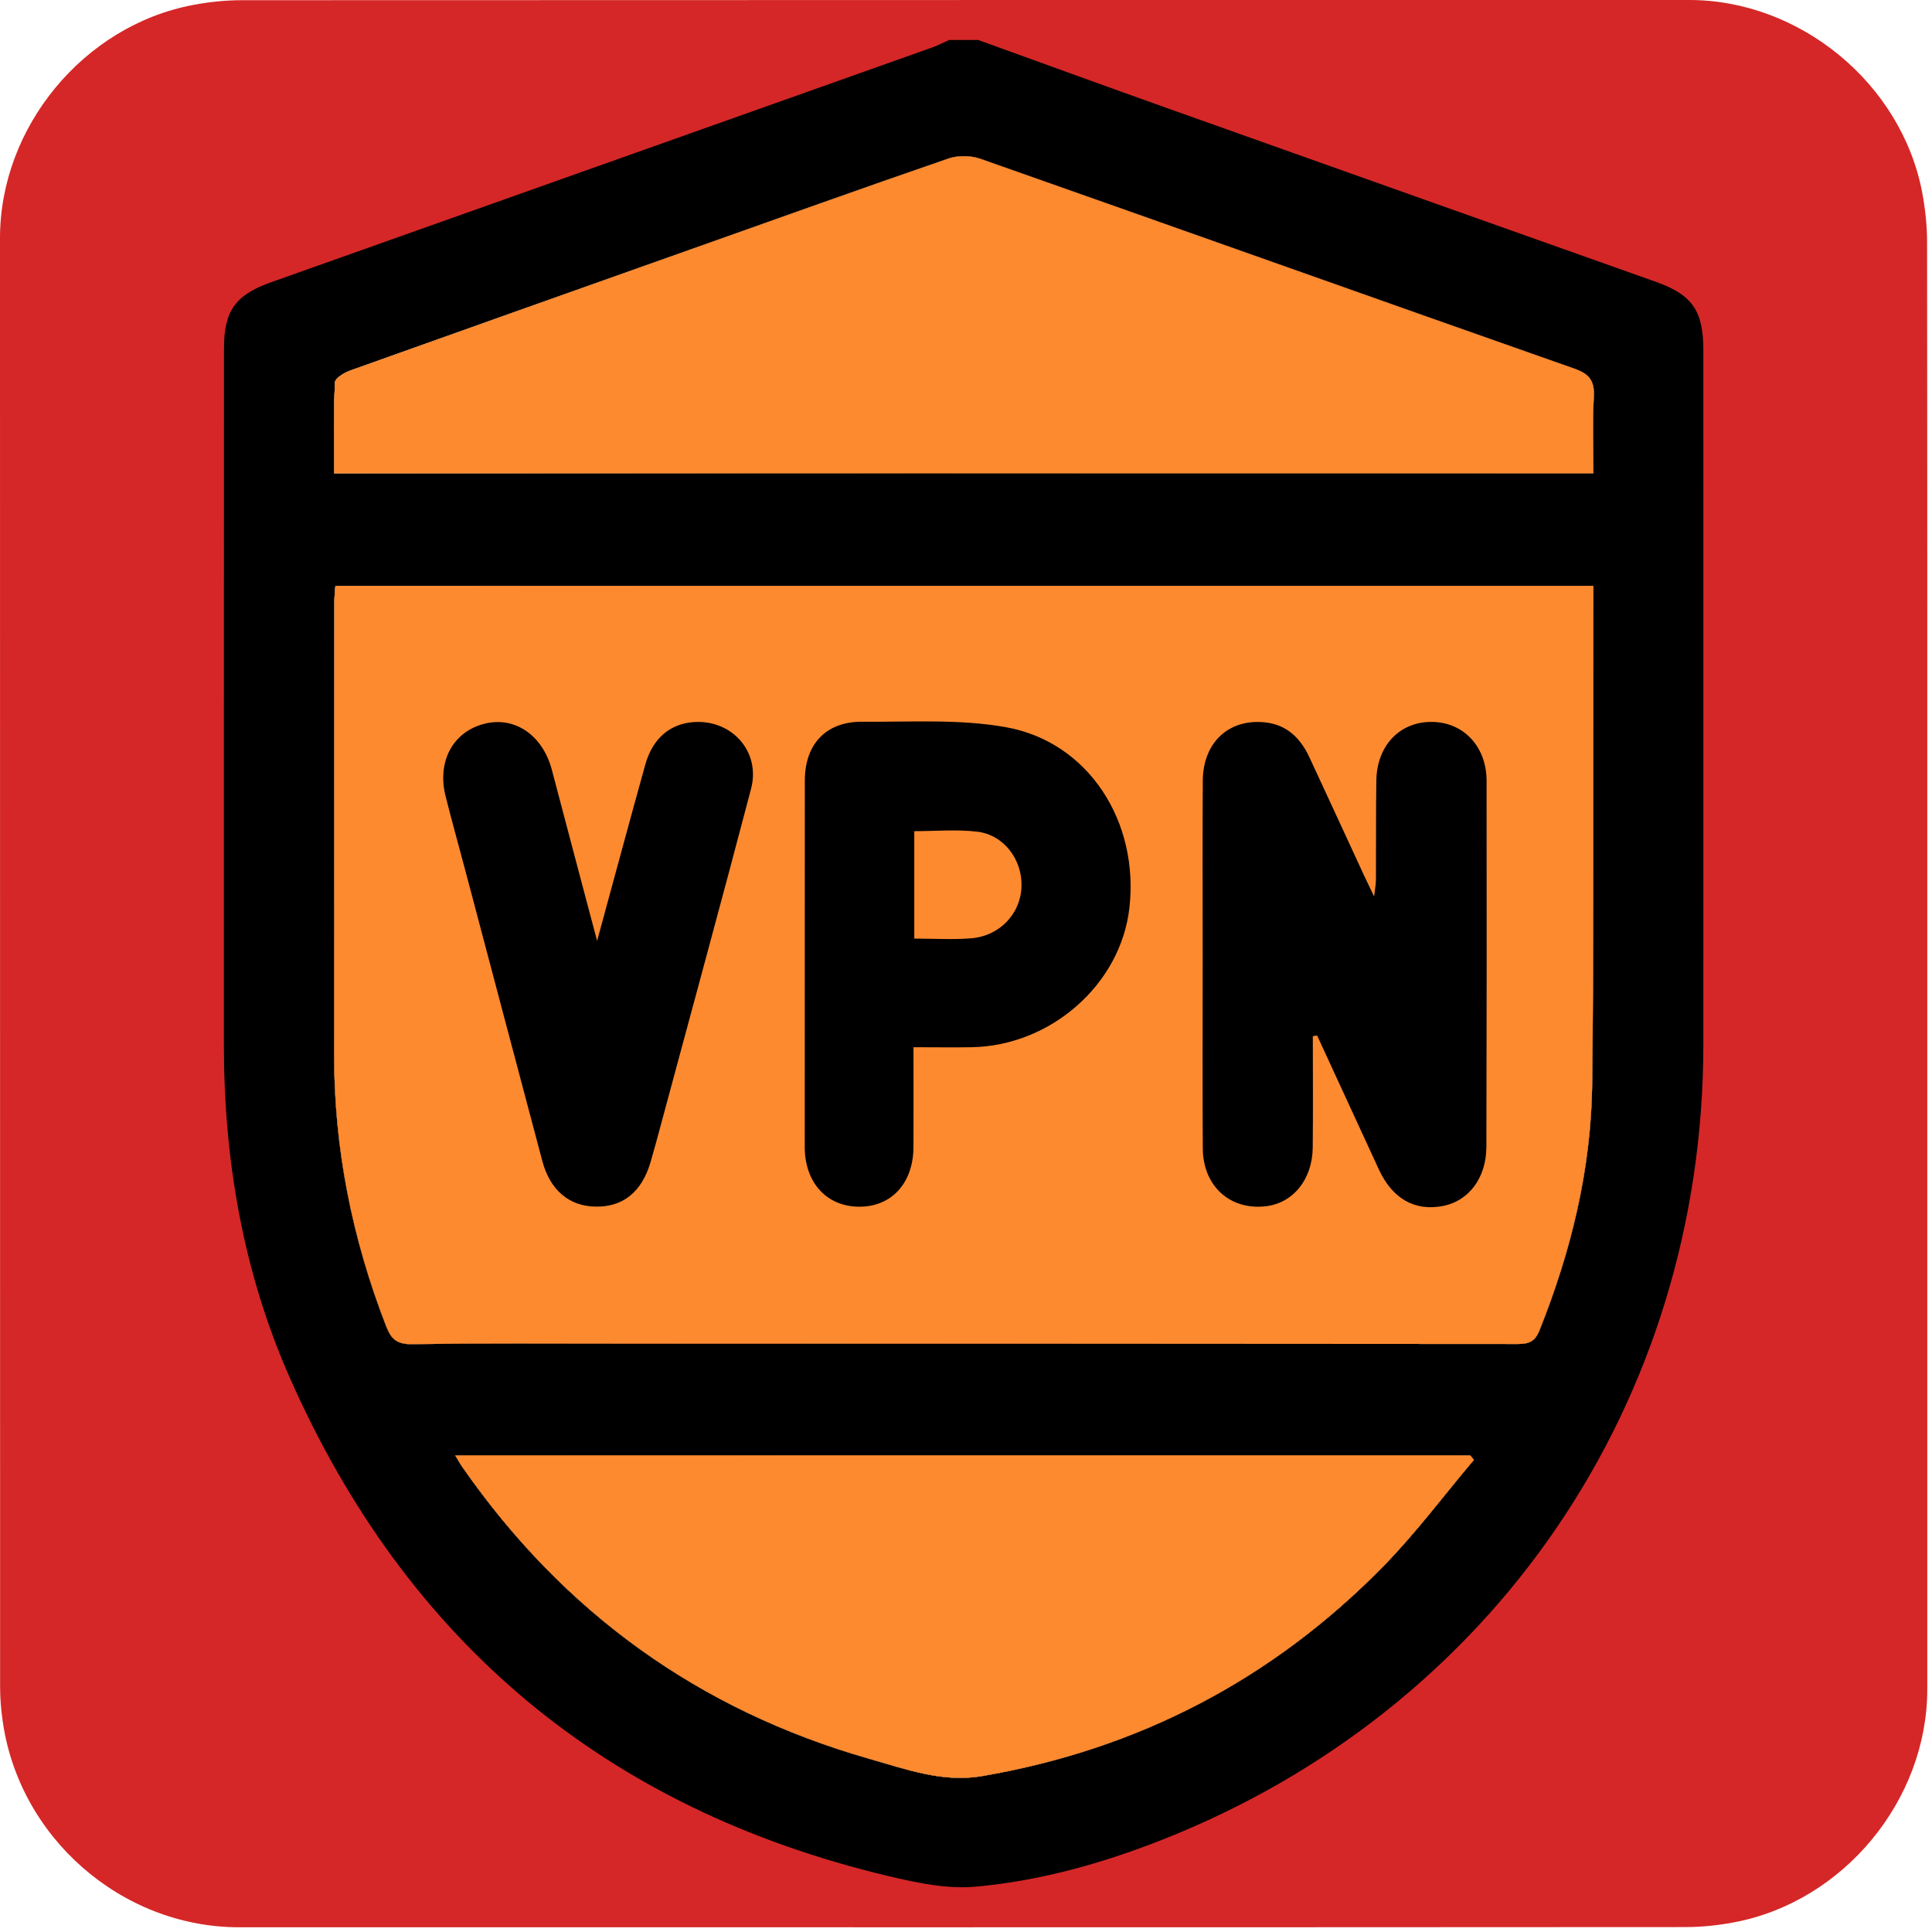
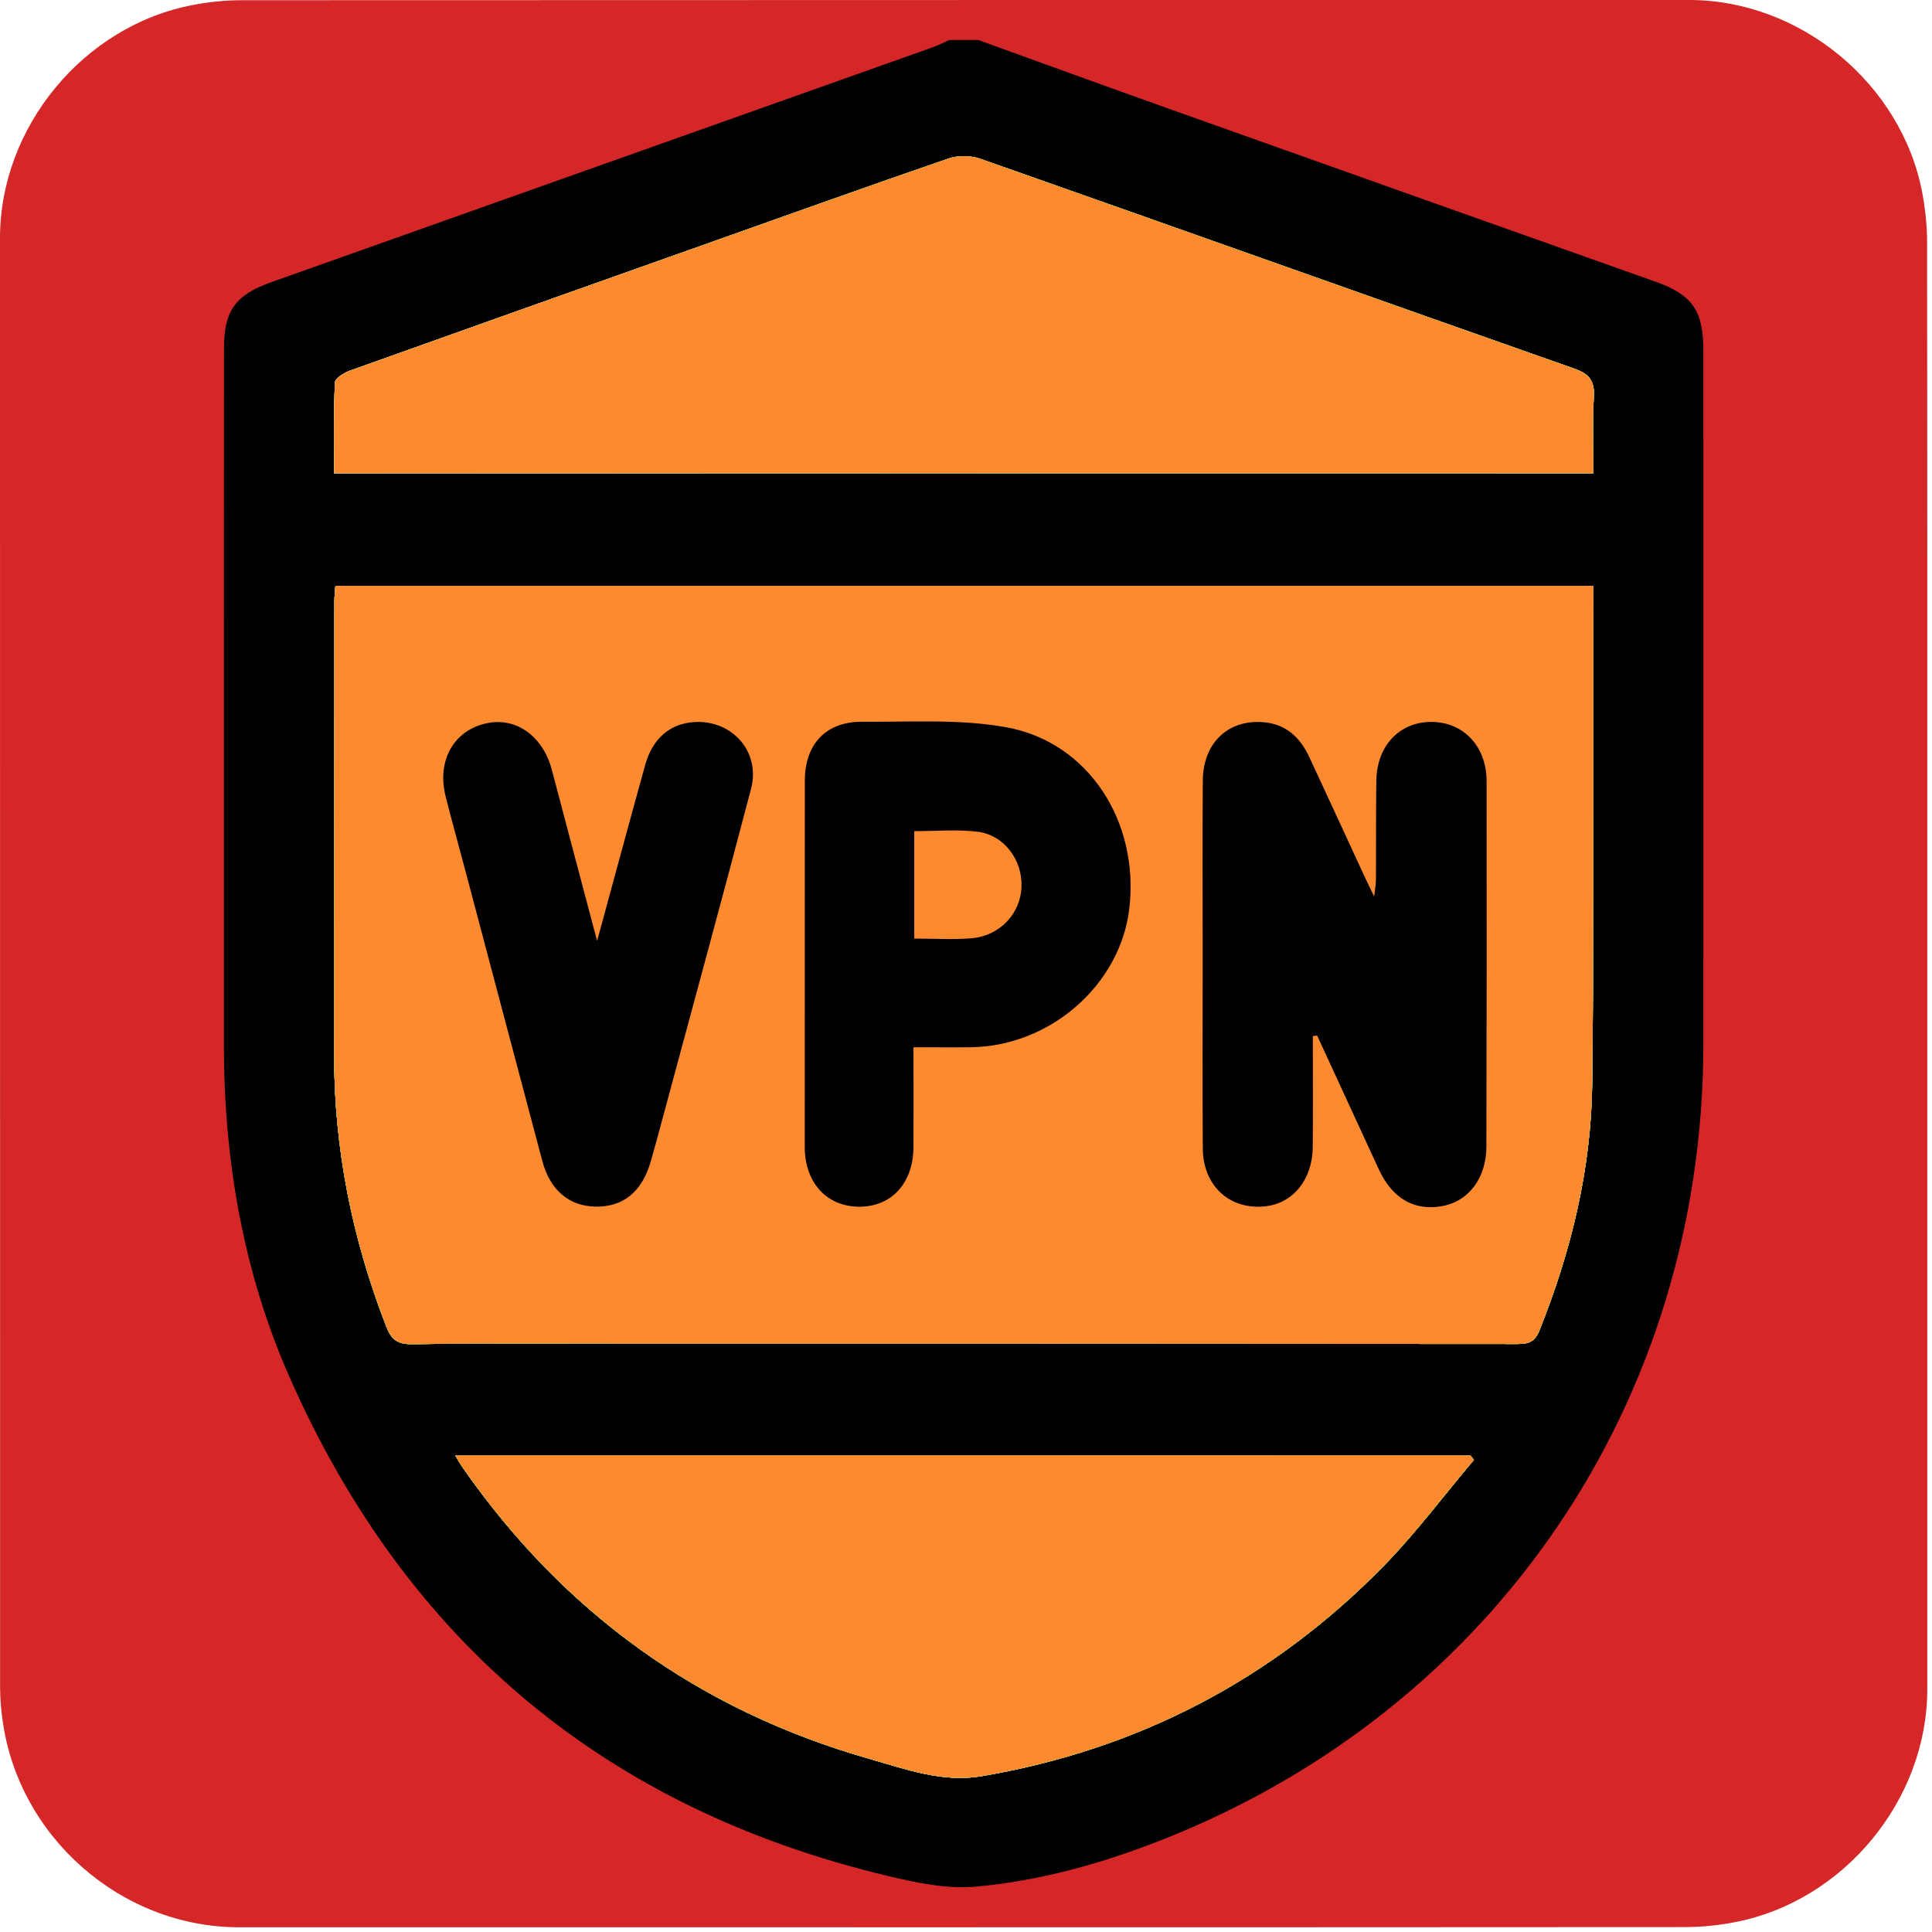
<svg xmlns="http://www.w3.org/2000/svg" id="vpn" viewBox="0 0 769 769" width="500" height="500" shape-rendering="geometricPrecision" text-rendering="geometricPrecision">
  <style>
    @keyframes shine_gradient5_f_o{0%,53.333%{fill-opacity:1}60%,to{fill-opacity:0}}@keyframes shine_gradient4_f_o{0%,50%{fill-opacity:1}56.667%,to{fill-opacity:0}}@keyframes shine_gradient3_f_o{0%,46.667%{fill-opacity:1}53.333%,to{fill-opacity:0}}@keyframes shine_gradient2_f_o{0%,43.333%{fill-opacity:1}50%,to{fill-opacity:0}}@keyframes shine_gradient1_f_o{0%,40%{fill-opacity:1}46.667%,to{fill-opacity:0}}#shine_gradient5{animation:shine_gradient5_f_o 3000ms linear infinite normal forwards}#shine_gradient4{animation:shine_gradient4_f_o 3000ms linear infinite normal forwards}#shine_gradient3{animation:shine_gradient3_f_o 3000ms linear infinite normal forwards}#shine_gradient2{animation:shine_gradient2_f_o 3000ms linear infinite normal forwards}#shine_gradient1{animation:shine_gradient1_f_o 3000ms linear infinite normal forwards}
  </style>
  <defs>
    <linearGradient id="shine_gradient5-fill" x1=".421" y1=".408" x2=".881" y2=".796" spreadMethod="pad" gradientUnits="objectBoundingBox">
      <stop id="shine_gradient5-fill-0" offset="0%" stop-color="#FFDEC5" />
-       <stop id="shine_gradient5-fill-1" offset="100%" stop-color="##2FE467" />
+       <stop id="shine_gradient5-fill-1" offset="100%" stop-color="#2FE467" />
    </linearGradient>
    <linearGradient id="shine_gradient4-fill" x1=".04" y1=".133" x2=".527" y2=".53" spreadMethod="reflect" gradientUnits="objectBoundingBox">
      <stop id="shine_gradient4-fill-0" offset="0%" stop-color="#FFDEC5" />
-       <stop id="shine_gradient4-fill-1" offset="100%" stop-color="##2FE467" />
+       <stop id="shine_gradient4-fill-1" offset="100%" stop-color="#2FE467" />
    </linearGradient>
    <linearGradient id="shine_gradient3-fill" x1=".741" y1=".68" x2="1.231" y2="1.067" spreadMethod="reflect" gradientUnits="objectBoundingBox">
      <stop id="shine_gradient3-fill-0" offset="0%" stop-color="#FFDEC5" />
-       <stop id="shine_gradient3-fill-1" offset="100%" stop-color="##2FE467" />
+       <stop id="shine_gradient3-fill-1" offset="100%" stop-color="#2FE467" />
    </linearGradient>
    <linearGradient id="shine_gradient2-fill" x1="-.265" y1="-.096" x2=".332" y2=".369" spreadMethod="pad" gradientUnits="objectBoundingBox">
      <stop id="shine_gradient2-fill-0" offset="0%" stop-color="#FFDEC5" />
-       <stop id="shine_gradient2-fill-1" offset="100%" stop-color="##2FE467" />
+       <stop id="shine_gradient2-fill-1" offset="100%" stop-color="#2FE467" />
    </linearGradient>
  </defs>
  <g id="background" transform="matrix(4 0 0 4 -796.72 -2313.48)">
    <path id="square" d="M390.96 674.28v72.19c0 11.03-8.32 21.11-19.18 23.18-1.61.31-3.27.48-4.9.48-47.97.03-95.93.02-143.9.02-11.76 0-22.02-9.02-23.56-20.72a23.27 23.27 0 01-.23-3.12c-.01-48.09-.01-96.18-.01-144.26 0-11.03 8.32-21.12 19.18-23.18 1.61-.31 3.27-.48 4.9-.48 48.01-.02 96.02-.02 144.02-.02 11.03 0 21.13 8.33 23.18 19.18.3 1.61.48 3.27.48 4.9.03 23.94.02 47.89.02 71.83z" fill="#D52727" stroke="none" stroke-width="1" />
  </g>
  <g id="shield_top" transform="matrix(4 0 0 4 -796.69 -2313.45)">
    <g id="shield_group" stroke="none" stroke-width="1">
      <path id="shield_border" d="M296.51 582.34c6.33 2.29 12.65 4.59 18.99 6.85 16.13 5.75 32.27 11.47 48.4 17.2 3.67 1.3 4.77 2.88 4.77 6.82 0 23.04.01 46.09 0 69.13-.03 35.52-20.85 66.1-53.89 79.11-5.97 2.35-12.15 4.08-18.53 4.65-2.84.26-5.84-.38-8.67-1.05-28.08-6.68-47.98-23.29-59.61-49.68-4.61-10.47-6.51-21.57-6.52-32.99-.01-23.1.01-46.21.01-69.31 0-3.8 1.12-5.36 4.74-6.64 21.94-7.79 43.88-15.58 65.81-23.37.55-.2 1.07-.48 1.61-.72h2.89z" fill="#000" />
      <path id="shine_gradient6" d="M244.46 723.18c.32.52.51.87.74 1.2 10.05 14.43 23.5 24.14 40.41 28.98 3.65 1.04 7.35 2.41 11.23 1.75 15.57-2.65 28.95-9.62 40-20.9 3.23-3.3 6.01-7.04 9-10.58-.13-.15-.25-.3-.38-.45h-101zm-12.03-97.72h125.3c0-2.6-.1-5.11.04-7.59.09-1.57-.41-2.29-1.93-2.82-19.71-6.93-39.39-13.95-59.1-20.88-.96-.34-2.24-.36-3.19-.03-8.57 2.95-17.11 6.02-25.66 9.05-11.3 4.01-22.61 8.02-33.9 12.06-.59.21-1.47.76-1.49 1.19-.13 2.97-.07 5.95-.07 9.02zm125.3 11.2H232.55c-.04.57-.1 1.04-.1 1.5-.01 15.02-.01 30.04-.03 45.06-.02 9.38 1.79 18.39 5.18 27.12.5 1.3 1.1 1.8 2.57 1.78 7-.1 14-.05 21.01-.05 29.68 0 59.37 0 89.05.03 1.09 0 1.69-.25 2.13-1.35 3.16-7.89 5.15-16.05 5.25-24.56.15-12.63.09-25.25.11-37.88.01-3.83.01-7.66.01-11.65z" fill="#FE8A30" />
      <path id="shine_gradient5" d="M244.46 723.18c.32.52.51.87.74 1.2 10.05 14.43 23.5 24.14 40.41 28.98 3.65 1.04 7.35 2.41 11.23 1.75 15.57-2.65 28.95-9.62 40-20.9 3.23-3.3 6.01-7.04 9-10.58-.13-.15-.25-.3-.38-.45h-101zm-12.03-97.72h125.3c0-2.6-.1-5.11.04-7.59.09-1.57-.41-2.29-1.93-2.82-19.71-6.93-39.39-13.95-59.1-20.88-.96-.34-2.24-.36-3.19-.03-8.57 2.95-17.11 6.02-25.66 9.05-11.3 4.01-22.61 8.02-33.9 12.06-.59.21-1.47.76-1.49 1.19-.13 2.97-.07 5.95-.07 9.02zm125.3 11.2H232.55c-.04.57-.1 1.04-.1 1.5-.01 15.02-.01 30.04-.03 45.06-.02 9.38 1.79 18.39 5.18 27.12.5 1.3 1.1 1.8 2.57 1.78 7-.1 14-.05 21.01-.05 29.68 0 59.37 0 89.05.03 1.09 0 1.69-.25 2.13-1.35 3.16-7.89 5.15-16.05 5.25-24.56.15-12.63.09-25.25.11-37.88.01-3.83.01-7.66.01-11.65z" fill="url(#shine_gradient5-fill)" />
      <path id="shine_gradient4" d="M244.46 723.18c.32.52.51.87.74 1.2 10.05 14.43 23.5 24.14 40.41 28.98 3.65 1.04 7.35 2.41 11.23 1.75 15.57-2.65 28.95-9.62 40-20.9 3.23-3.3 6.01-7.04 9-10.58-.13-.15-.25-.3-.38-.45h-101zm-12.03-97.72h125.3c0-2.6-.1-5.11.04-7.59.09-1.57-.41-2.29-1.93-2.82-19.71-6.93-39.39-13.95-59.1-20.88-.96-.34-2.24-.36-3.19-.03-8.57 2.95-17.11 6.02-25.66 9.05-11.3 4.01-22.61 8.02-33.9 12.06-.59.21-1.47.76-1.49 1.19-.13 2.97-.07 5.95-.07 9.02zm125.3 11.2H232.55c-.04.57-.1 1.04-.1 1.5-.01 15.02-.01 30.04-.03 45.06-.02 9.38 1.79 18.39 5.18 27.12.5 1.3 1.1 1.8 2.57 1.78 7-.1 14-.05 21.01-.05 29.68 0 59.37 0 89.05.03 1.09 0 1.69-.25 2.13-1.35 3.16-7.89 5.15-16.05 5.25-24.56.15-12.63.09-25.25.11-37.88.01-3.83.01-7.66.01-11.65z" fill="url(#shine_gradient4-fill)" />
      <path id="shine_gradient3" d="M244.46 723.18c.32.52.51.87.74 1.2 10.05 14.43 23.5 24.14 40.41 28.98 3.65 1.04 7.35 2.41 11.23 1.75 15.57-2.65 28.95-9.62 40-20.9 3.23-3.3 6.01-7.04 9-10.58-.13-.15-.25-.3-.38-.45h-101zm-12.03-97.72h125.3c0-2.6-.1-5.11.04-7.59.09-1.57-.41-2.29-1.93-2.82-19.71-6.93-39.39-13.95-59.1-20.88-.96-.34-2.24-.36-3.19-.03-8.57 2.95-17.11 6.02-25.66 9.05-11.3 4.01-22.61 8.02-33.9 12.06-.59.21-1.47.76-1.49 1.19-.13 2.97-.07 5.95-.07 9.02zm125.3 11.2H232.55c-.04.57-.1 1.04-.1 1.5-.01 15.02-.01 30.04-.03 45.06-.02 9.38 1.79 18.39 5.18 27.12.5 1.3 1.1 1.8 2.57 1.78 7-.1 14-.05 21.01-.05 29.68 0 59.37 0 89.05.03 1.09 0 1.69-.25 2.13-1.35 3.16-7.89 5.15-16.05 5.25-24.56.15-12.63.09-25.25.11-37.88.01-3.83.01-7.66.01-11.65z" fill="url(#shine_gradient3-fill)" />
      <path id="shine_gradient2" d="M244.46 723.18c.32.52.51.87.74 1.2 10.05 14.43 23.5 24.14 40.41 28.98 3.65 1.04 7.35 2.41 11.23 1.75 15.57-2.65 28.95-9.62 40-20.9 3.23-3.3 6.01-7.04 9-10.58-.13-.15-.25-.3-.38-.45h-101zm-12.03-97.72h125.3c0-2.6-.1-5.11.04-7.59.09-1.57-.41-2.29-1.93-2.82-19.71-6.93-39.39-13.95-59.1-20.88-.96-.34-2.24-.36-3.19-.03-8.57 2.95-17.11 6.02-25.66 9.05-11.3 4.01-22.61 8.02-33.9 12.06-.59.21-1.47.76-1.49 1.19-.13 2.97-.07 5.95-.07 9.02zm125.3 11.2H232.55c-.04.57-.1 1.04-.1 1.5-.01 15.02-.01 30.04-.03 45.06-.02 9.38 1.79 18.39 5.18 27.12.5 1.3 1.1 1.8 2.57 1.78 7-.1 14-.05 21.01-.05 29.68 0 59.37 0 89.05.03 1.09 0 1.69-.25 2.13-1.35 3.16-7.89 5.15-16.05 5.25-24.56.15-12.63.09-25.25.11-37.88.01-3.83.01-7.66.01-11.65z" fill="url(#shine_gradient2-fill)" />
      <path id="shine_gradient1" d="M244.46 723.18c.32.52.51.87.74 1.2 10.05 14.43 23.5 24.14 40.41 28.98 3.65 1.04 7.35 2.41 11.23 1.75 15.57-2.65 28.95-9.62 40-20.9 3.23-3.3 6.01-7.04 9-10.58-.13-.15-.25-.3-.38-.45h-101zm-12.03-97.72h125.3c0-2.6-.1-5.11.04-7.59.09-1.57-.41-2.29-1.93-2.82-19.71-6.93-39.39-13.95-59.1-20.88-.96-.34-2.24-.36-3.19-.03-8.57 2.95-17.11 6.02-25.66 9.05-11.3 4.01-22.61 8.02-33.9 12.06-.59.21-1.47.76-1.49 1.19-.13 2.97-.07 5.95-.07 9.02zm125.3 11.2H232.55c-.04.57-.1 1.04-.1 1.5-.01 15.02-.01 30.04-.03 45.06-.02 9.38 1.79 18.39 5.18 27.12.5 1.3 1.1 1.8 2.57 1.78 7-.1 14-.05 21.01-.05 29.68 0 59.37 0 89.05.03 1.09 0 1.69-.25 2.13-1.35 3.16-7.89 5.15-16.05 5.25-24.56.15-12.63.09-25.25.11-37.88.01-3.83.01-7.66.01-11.65z" fill="#FE8A30" />
      <path id="letter_n" d="M329.81 681.47c0 3.7.03 7.39-.01 11.09-.04 3.19-1.97 5.54-4.71 5.84-3.53.39-6.2-2.02-6.23-5.74-.04-6.34-.01-12.69-.01-19.03 0-5.86-.03-11.73.01-17.59.03-3.8 2.58-6.16 6.16-5.8 2.19.22 3.55 1.56 4.44 3.46 1.84 3.95 3.66 7.91 5.49 11.87.25.53.51 1.06.96 2 .1-.84.18-1.27.18-1.69.02-3.29-.01-6.58.04-9.87.06-3.46 2.33-5.83 5.5-5.81 3.15.01 5.46 2.42 5.47 5.85.02 12.15.01 24.29-.02 36.44-.01 3.07-1.74 5.36-4.28 5.87-2.84.56-5.07-.7-6.43-3.65-2.04-4.43-4.09-8.87-6.13-13.3-.14.01-.28.03-.43.06z" fill="#000" />
      <path id="letter_v" d="M258.59 671.99c1.68-6.16 3.21-11.85 4.79-17.53.74-2.65 2.5-4.11 4.91-4.25 3.76-.21 6.58 2.98 5.62 6.64-2.89 11.02-5.9 22.01-8.86 33.01-.37 1.38-.74 2.77-1.14 4.14-.88 2.99-2.76 4.49-5.5 4.43-2.61-.05-4.5-1.64-5.27-4.53-2.55-9.57-5.07-19.14-7.61-28.71-.67-2.54-1.38-5.06-2.02-7.61-.86-3.45.73-6.39 3.84-7.19 3.04-.79 5.83 1.13 6.74 4.59 1.45 5.52 2.92 11.04 4.5 17.01z" fill="#000" />
      <path id="letter_p" d="M299.3 650.73c-4.65-.84-9.52-.51-14.3-.55-3.63-.03-5.74 2.22-5.74 5.87-.01 12.14-.01 24.29-.01 36.43 0 3.59 2.21 5.98 5.48 5.96 3.18-.02 5.31-2.36 5.34-5.9.02-3.22 0-6.45 0-9.97 2.09 0 3.93.03 5.77 0 7.89-.13 14.83-6.24 15.71-13.81 1.01-8.62-4.05-16.55-12.25-18.03zm-3.47 21c-1.83.15-3.68.03-5.68.03v-10.69c2.14 0 4.22-.19 6.26.05 2.66.32 4.5 2.78 4.41 5.46-.08 2.68-2.14 4.91-4.99 5.15z" fill="#000" />
    </g>
  </g>
</svg>
